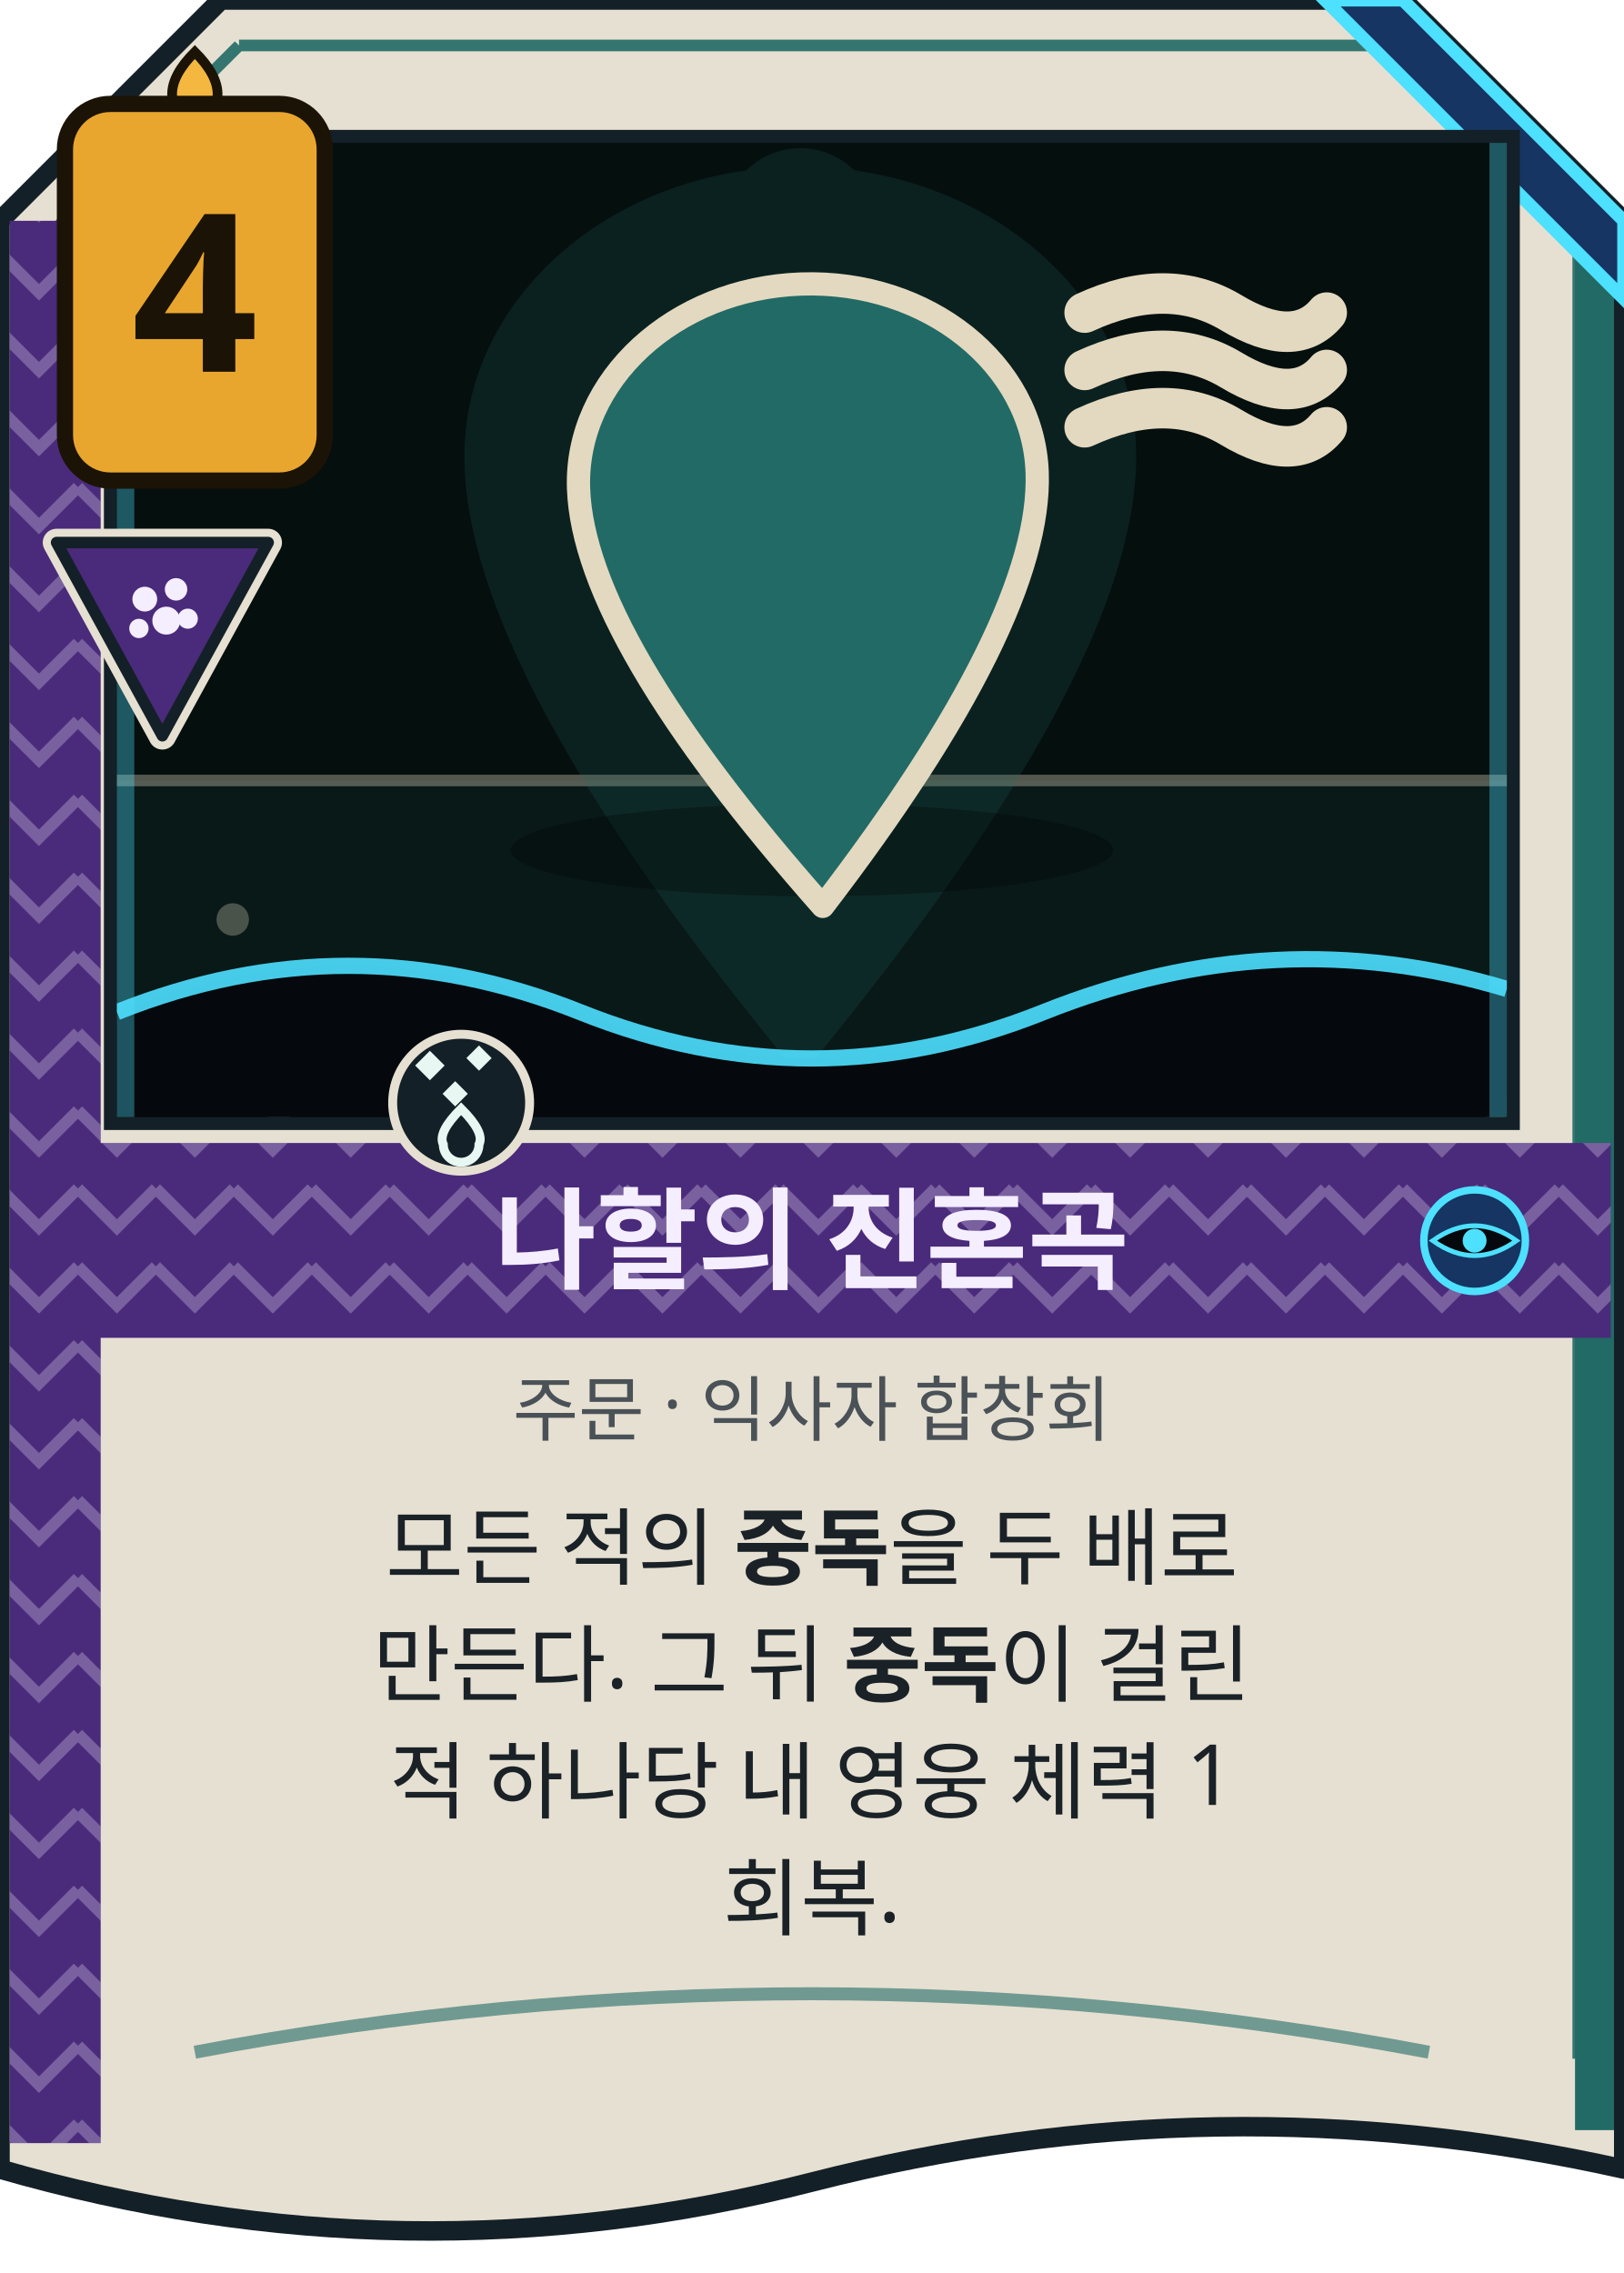
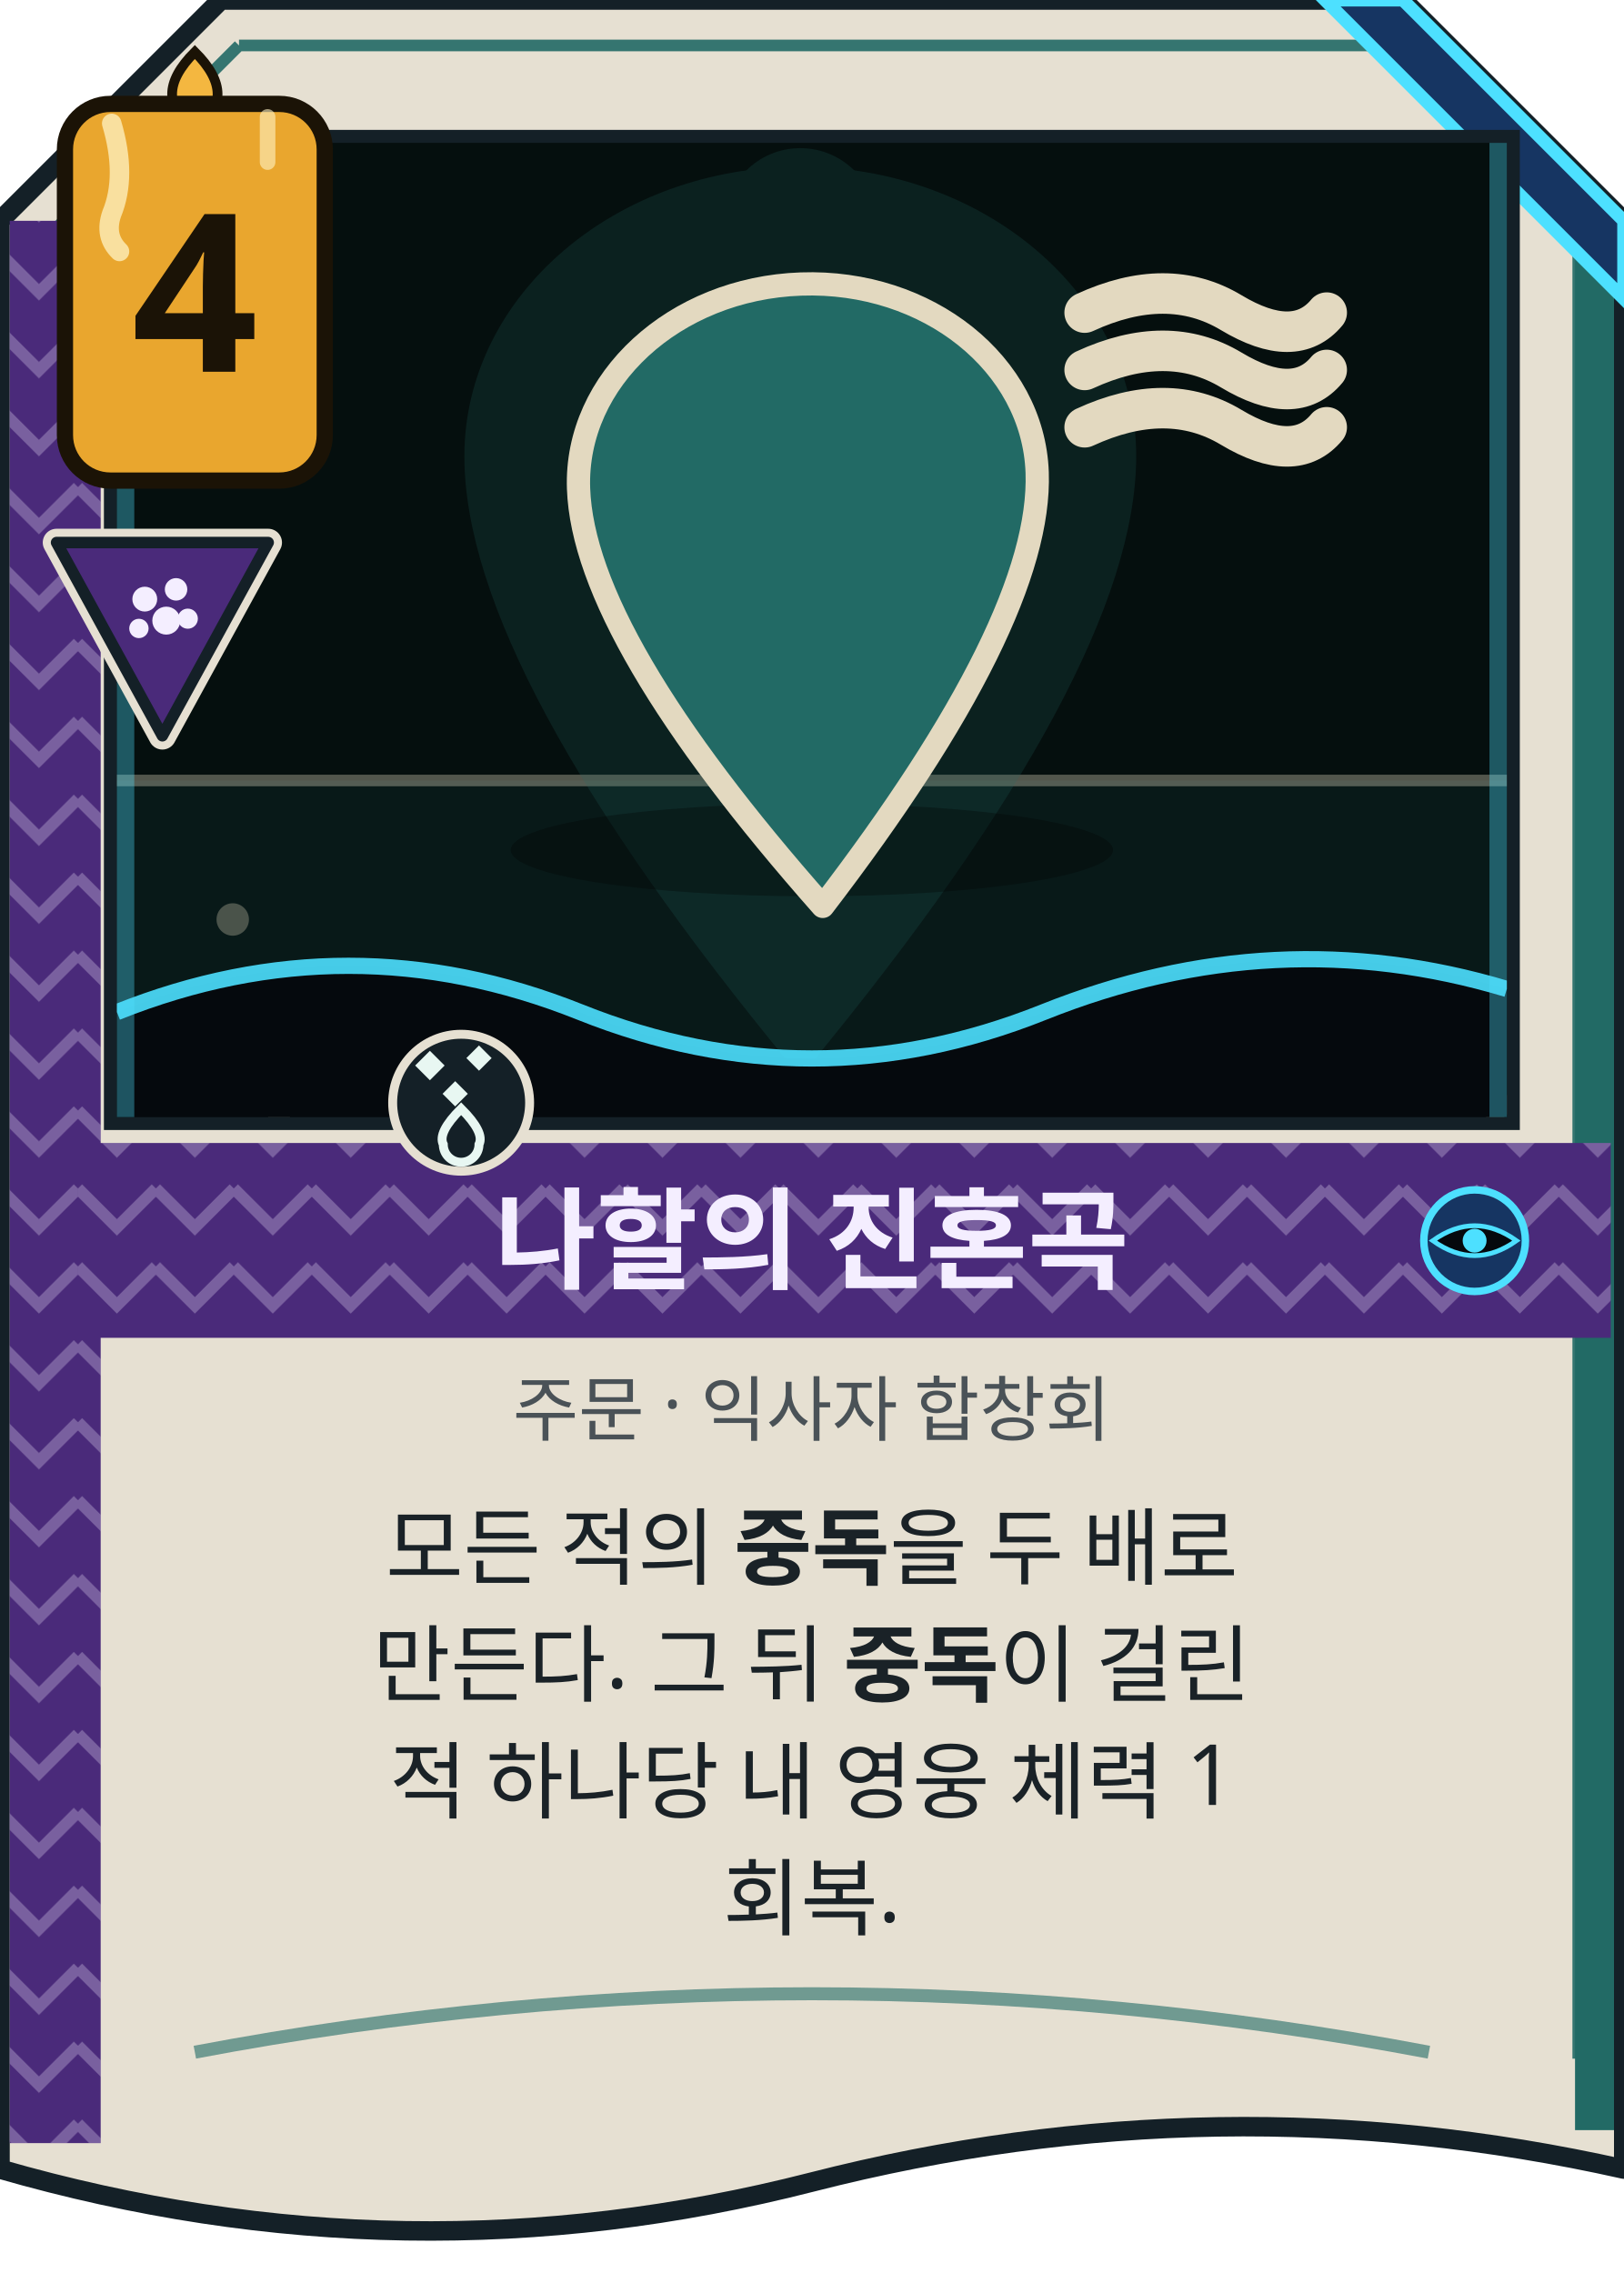
<svg xmlns="http://www.w3.org/2000/svg" viewBox="0 0 250 350" width="250" height="350">
  <path d="M34 0H216L250 34V334Q187.5 320 125 336T0 334V34Z" fill="#E6E0D2" stroke="#142027" stroke-width="3" stroke-linejoin="round" />
  <path d="M36.8 7H213.2L243 36.8V317M7 317V36.8L36.8 7" fill="none" stroke="#226A65" stroke-opacity="0.9" stroke-width="1.8" />
  <defs>
    <pattern id="spat-debuff" width="12" height="12" patternUnits="userSpaceOnUse">
      <g opacity="0.28">
        <path d="M0 3L6 9L12 3" fill="none" stroke="#F4EEFF" stroke-width="1.8" />
      </g>
    </pattern>
  </defs>
  <rect x="1.5" y="34" width="14" height="296" fill="#4A2A7A" />
  <rect x="1.5" y="34" width="14" height="296" fill="url(#spat-debuff)" />
  <rect x="242.5" y="38" width="6" height="290" fill="#226A65" />
  <path d="M204 0H216L250 34V46Z" fill="#163562" stroke="#4DE0FF" stroke-width="2" />
  <rect x="16" y="20" width="218" height="154" fill="#142027" />
  <svg x="18" y="22" width="214" height="150" viewBox="0 0 120 90" preserveAspectRatio="xMidYMid slice" overflow="hidden">
    <rect width="120" height="90" fill="#050F0E" />
    <path d="M0 58H120V90H0Z" fill="#226A65" fill-opacity=".12" />
    <path d="M0 58H120" stroke="#E3D9C0" stroke-opacity=".35" stroke-width="1" />
    <circle cx="113" cy="79" r="1.4" fill="#E3D9C0" fill-opacity=".3" />
    <circle cx="14" cy="86" r="1.4" fill="#E3D9C0" fill-opacity=".3" />
    <circle cx="16" cy="81" r="1.2" fill="#E3D9C0" fill-opacity=".3" />
    <circle cx="10" cy="70" r="1.4" fill="#E3D9C0" fill-opacity=".3" />
    <circle cx="101" cy="75" r="1.1" fill="#E3D9C0" fill-opacity=".3" />
    <circle cx="119" cy="86" r="1.3" fill="#E3D9C0" fill-opacity=".3" />
    <g opacity=".2">
      <g transform="translate(59.0 44.0) rotate(0) scale(40.0)" stroke-width="0.050" stroke-linejoin="round" stroke-linecap="round">
        <path d="M0 .95Q.7.1.7-.35A.7.6 0 0 0-.7-.35Q-.7.1 0 .95Z" fill="#226A65" stroke="#226A65" />
        <circle cx="0" cy="-.85" r=".14" fill="none" stroke="#226A65" />
      </g>
    </g>
    <ellipse cx="60" cy="64" rx="26" ry="4" fill="#000" fill-opacity=".3" />
    <g transform="translate(60.0 42.0) rotate(178) scale(28.3)" stroke-width="0.071" stroke-linejoin="round" stroke-linecap="round">
      <path d="M0-.95Q.7-.1.7.35A.7.6 0 0 1-.7.35Q-.7-.1 0-.95Z" fill="#226A65" stroke="#E3D9C0" />
    </g>
    <g transform="translate(94.0 22.0) rotate(0) scale(11.0)" stroke-width="0.182" stroke-linejoin="round" stroke-linecap="round">
      <path d="M-.95-.4Q-.3-.7.2-.4T.95-.4M-.95.05Q-.3-.25.2.05T.95.05M-.95.5Q-.3.2.2.5T.95.5" fill="none" stroke="#E3D9C0" stroke-width="0.318" />
    </g>
    <path d="M0 78Q20 70 40 78T80 78T120 76V90H0Z" fill="#05090D" />
    <path d="M0 78Q20 70 40 78T80 78T120 76" fill="none" stroke="#4DE0FF" stroke-width="1.4" stroke-opacity=".9" />
    <rect width="120" height="90" fill="none" stroke="#4DE0FF" stroke-opacity=".35" stroke-width="3" />
  </svg>
  <defs>
    <pattern id="pat-debuff" width="12" height="12" patternUnits="userSpaceOnUse">
      <g opacity="0.28">
        <path d="M0 3L6 9L12 3" fill="none" stroke="#F4EEFF" stroke-width="1.8" />
      </g>
    </pattern>
  </defs>
  <rect x="12" y="176" width="236" height="30" fill="#4A2A7A" />
  <rect x="12" y="176" width="236" height="30" fill="url(#pat-debuff)" />
  <text x="125" y="197.12" text-anchor="middle" font-size="17" font-weight="700" fill="#F4EEFF" font-family="'Noto Sans KR','Malgun Gothic','Apple SD Gothic Neo',system-ui,sans-serif">나할의 진혼곡</text>
  <g transform="translate(8 80) scale(0.7083333)">
    <path d="M1 5H47L24 47Z" fill="none" stroke="#E6E0D2" stroke-width="6" stroke-linejoin="round" />
    <path d="M1 5H47L24 47Z" fill="#4A2A7A" stroke="#142027" stroke-width="2.5" stroke-linejoin="round" />
    <g transform="translate(24.0 19.0) rotate(0) scale(8.5)" stroke-width="0.235" stroke-linejoin="round" stroke-linecap="round">
      <circle cx="-.45" cy="-.2" r=".2" fill="#F4EEFF" stroke="#F4EEFF" />
      <circle cx=".35" cy="-.45" r=".17" fill="#F4EEFF" stroke="#F4EEFF" />
      <circle cx=".1" cy=".35" r=".24" fill="#F4EEFF" stroke="#F4EEFF" />
      <circle cx="-.6" cy=".55" r=".13" fill="#F4EEFF" stroke="#F4EEFF" />
      <circle cx=".65" cy=".3" r=".14" fill="#F4EEFF" stroke="#F4EEFF" />
    </g>
  </g>
  <g transform="translate(216 180) scale(.46)">
    <circle cx="24" cy="24" r="17" fill="#163562" stroke="#4DE0FF" stroke-width="2.5" />
    <path d="M10 24Q24 14 38 24Q24 34 10 24Z" fill="#05090D" stroke="#4DE0FF" stroke-width="1.6" />
    <circle cx="24" cy="24" r="4" fill="#4DE0FF" />
  </g>
  <g transform="translate(60 158.8) scale(0.4583333)">
    <circle cx="24" cy="24" r="23" fill="#142027" stroke="#E6E0D2" stroke-width="3" />
    <rect x="10" y="8" width="7" height="7" transform="rotate(45 13.5 11.5)" fill="#E8F7F2" />
    <rect x="27" y="6" width="6" height="6" transform="rotate(45 30 9)" fill="#E8F7F2" />
    <rect x="19" y="18" width="6" height="6" transform="rotate(45 22 21)" fill="#E8F7F2" />
    <path d="M24 26Q32 34 30 38A6 6 0 0 1 18 38Q16 34 24 26Z" fill="none" stroke="#E8F7F2" stroke-width="3" />
  </g>
  <text x="125" y="221" text-anchor="middle" font-size="11" fill="#4A5257" font-family="'Noto Sans KR','Malgun Gothic','Apple SD Gothic Neo',system-ui,sans-serif">주문 · 익사자 합창회</text>
  <text x="125" y="243" text-anchor="middle" font-size="13" fill="#1A2227" font-family="'Noto Sans KR','Malgun Gothic','Apple SD Gothic Neo',system-ui,sans-serif">모든 적의 <tspan font-weight="800">중독</tspan>을 두 배로</text>
  <text x="125" y="261" text-anchor="middle" font-size="13" fill="#1A2227" font-family="'Noto Sans KR','Malgun Gothic','Apple SD Gothic Neo',system-ui,sans-serif">만든다. 그 뒤 <tspan font-weight="800">중독</tspan>이 걸린</text>
  <text x="125" y="279" text-anchor="middle" font-size="13" fill="#1A2227" font-family="'Noto Sans KR','Malgun Gothic','Apple SD Gothic Neo',system-ui,sans-serif">적 하나당 내 영웅 체력 1</text>
  <text x="125" y="297" text-anchor="middle" font-size="13" fill="#1A2227" font-family="'Noto Sans KR','Malgun Gothic','Apple SD Gothic Neo',system-ui,sans-serif">회복.</text>
  <g transform="translate(10 16)">
    <path d="M20 -8Q27 -1 20 4Q13 -1 20 -8Z" fill="#F4B740" stroke="#1B1306" stroke-width="1.5" />
    <rect width="40" height="58" rx="7" fill="#E9A62E" stroke="#1B1306" stroke-width="2.5" />
+     <path d="M7.2 3q2.4 8.12 0 13.92q-1.2 3.48 1.2 5.8" fill="none" stroke="#FFF3C4" stroke-opacity=".75" stroke-width="3" stroke-linecap="round" />
+     <path d="M31.2 2v6.96" stroke="#FFF3C4" stroke-opacity=".6" stroke-width="2.4" stroke-linecap="round" />
    <text x="20" y="41.24" text-anchor="middle" font-size="34" font-weight="800" fill="#1B1306" font-family="'Noto Sans KR','Malgun Gothic','Apple SD Gothic Neo',system-ui,sans-serif">4</text>
  </g>
  <path d="M30 316Q125 298 220 316" fill="none" stroke="#226A65" stroke-width="2" opacity=".6" />
</svg>
